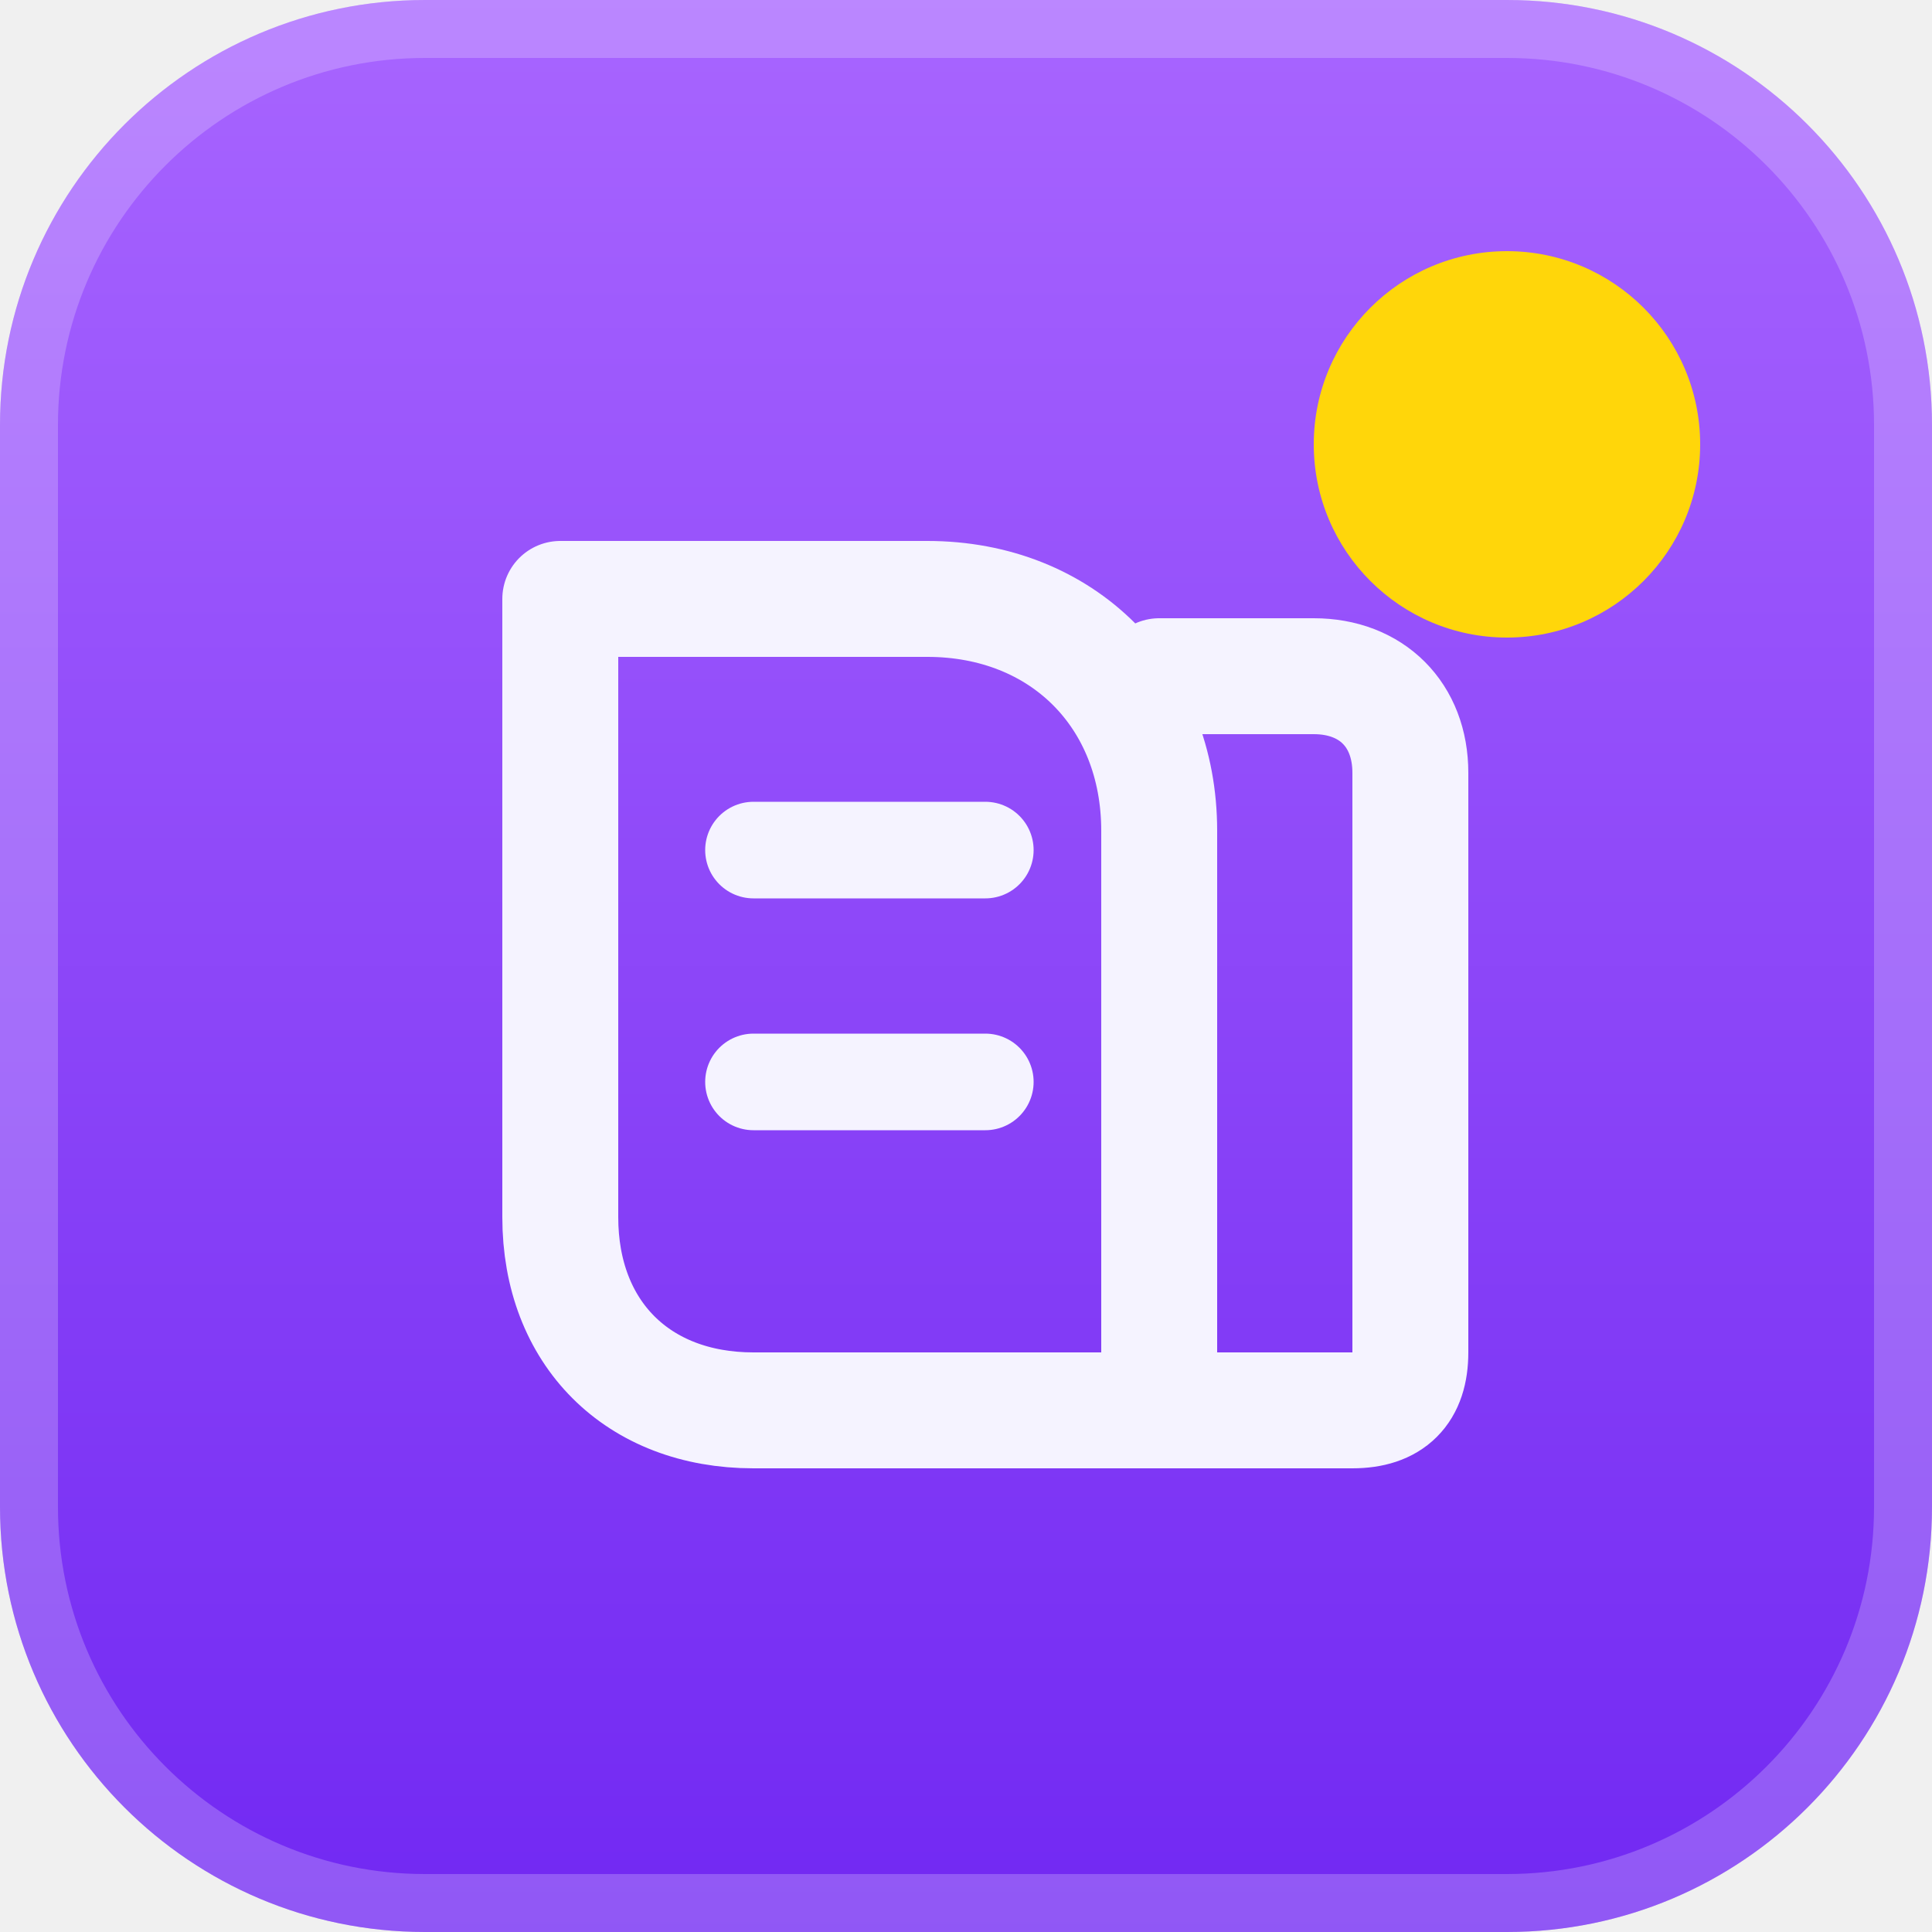
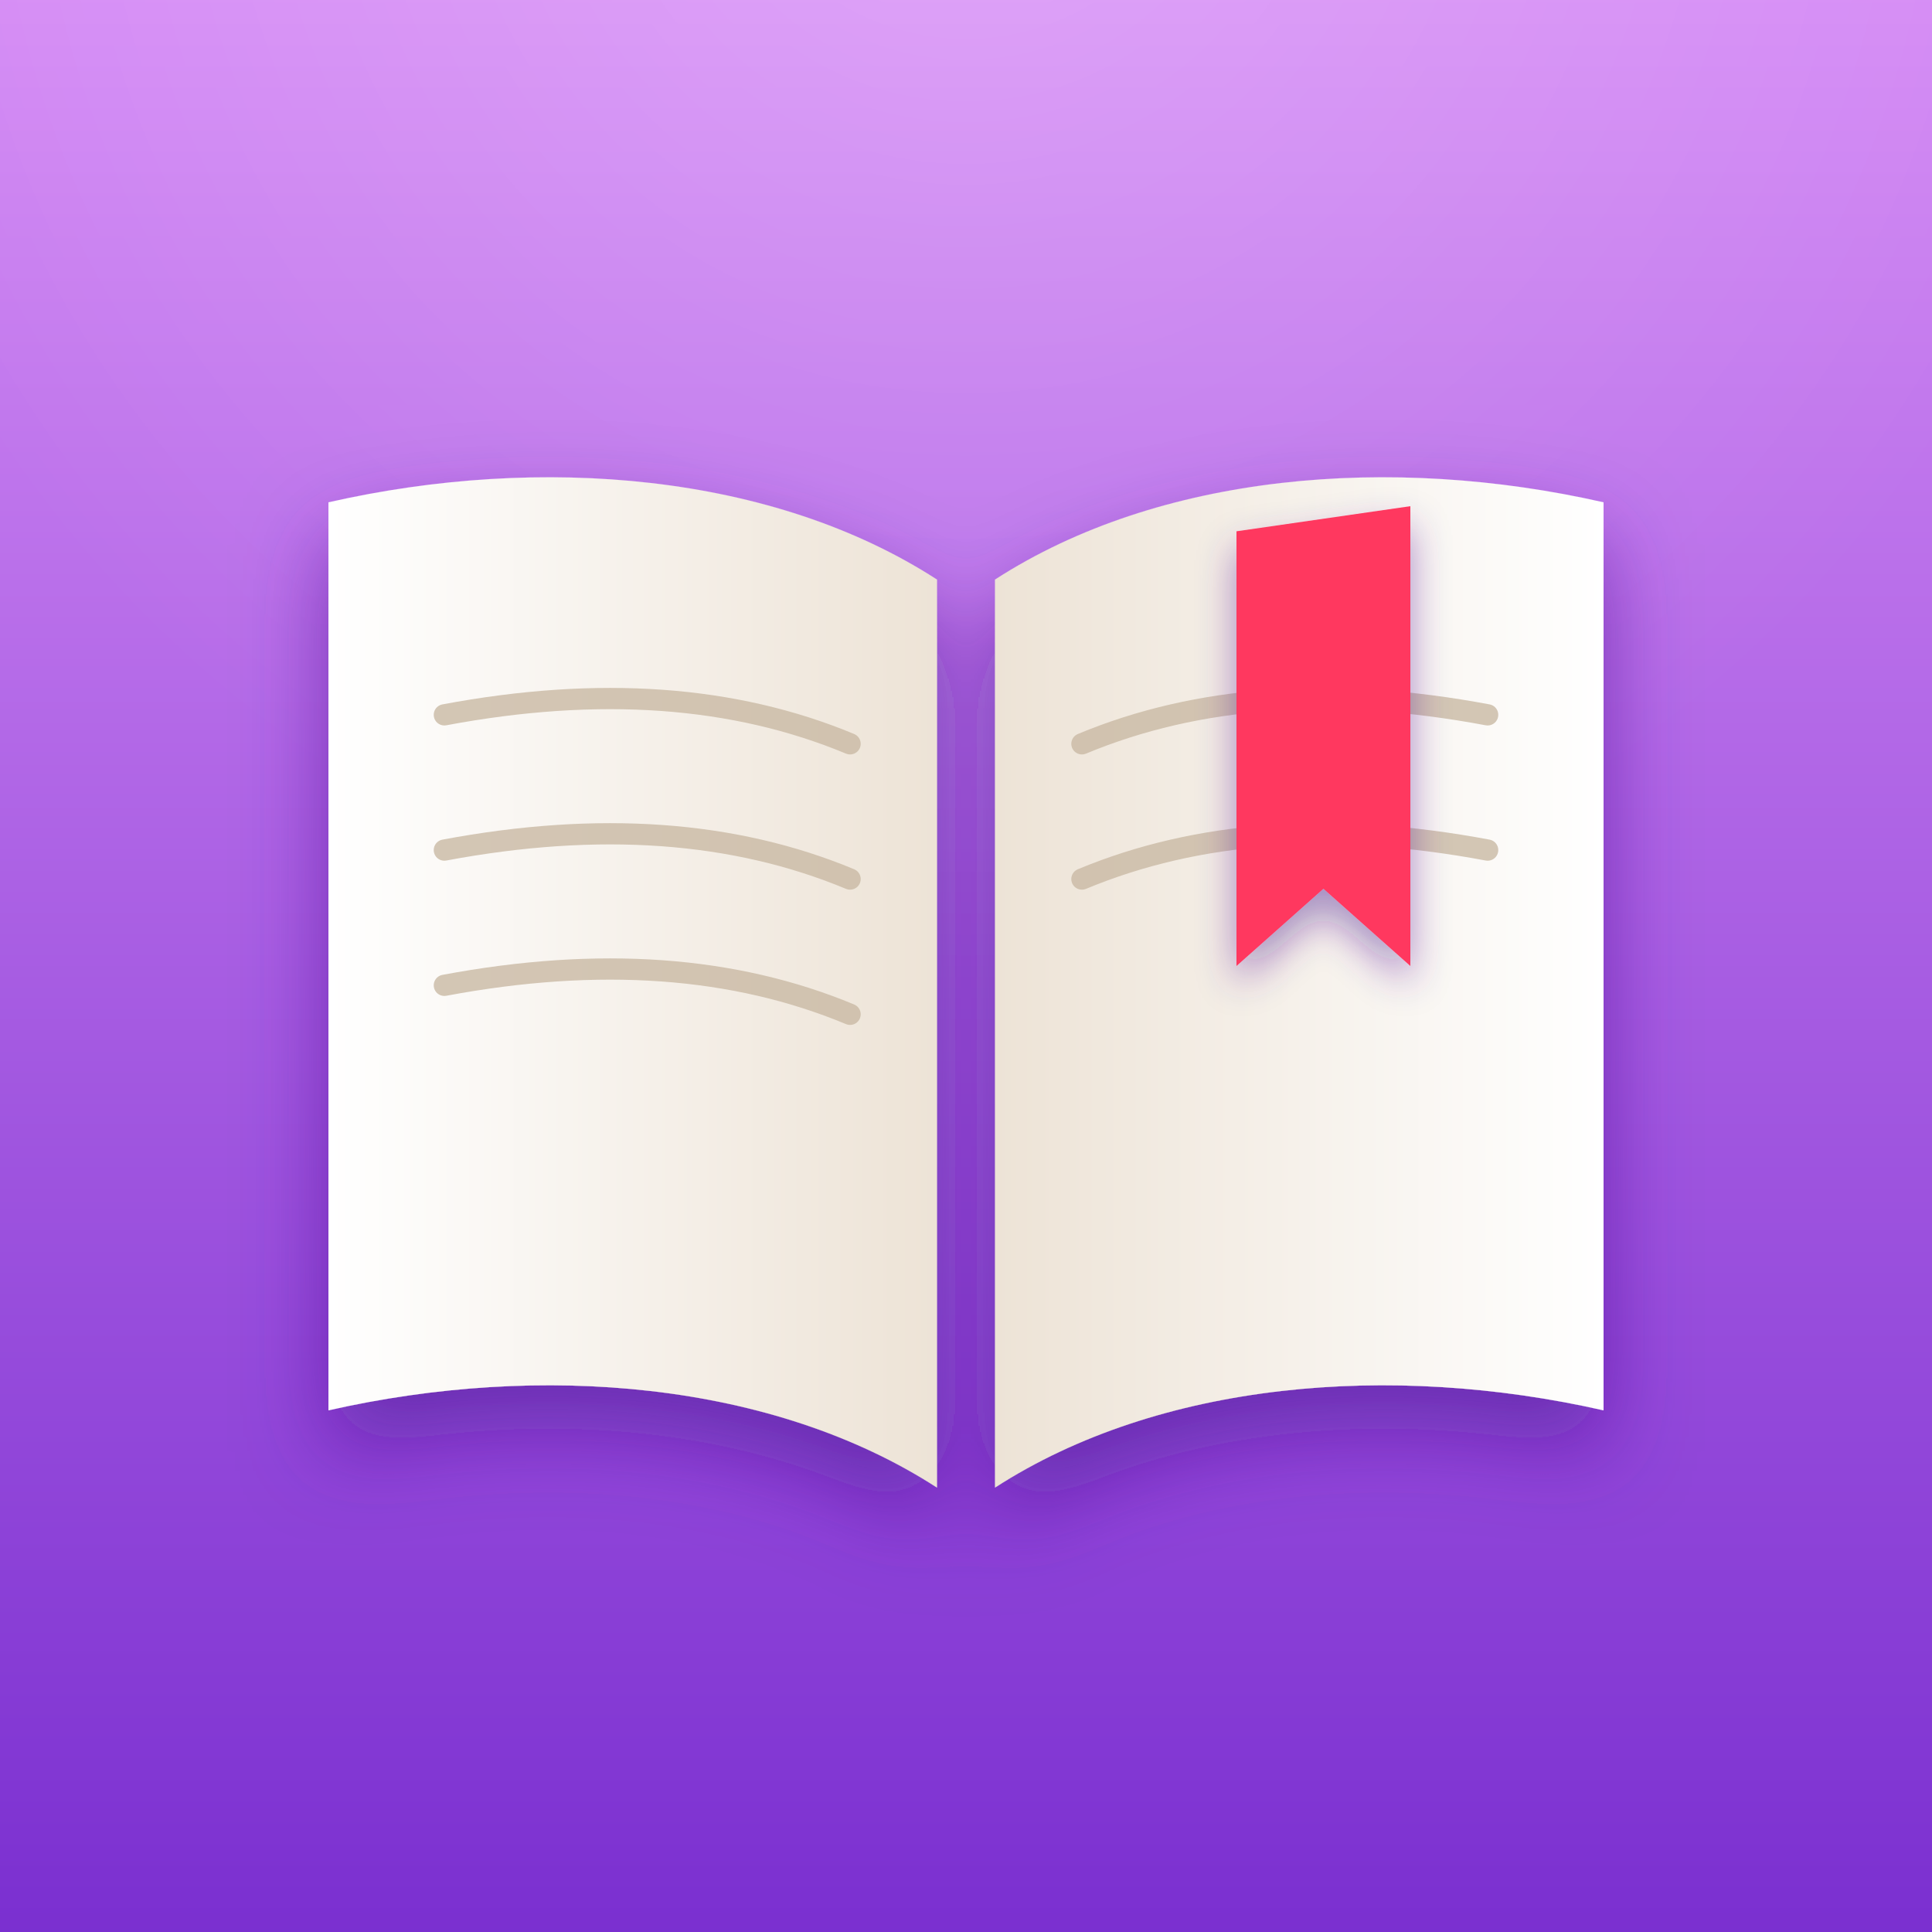
<svg xmlns="http://www.w3.org/2000/svg" viewBox="0 0 100 100">
  <defs>
    <linearGradient id="bg" x1="0" y1="0" x2="0" y2="1">
-       <stop offset="0" stop-color="#a865ff" />
-       <stop offset="1" stop-color="#7128f2" />
+       <stop offset="0" stop-color="#D58BF5" />
+       <stop offset="1" stop-color="#7A2FD0" />
+     </linearGradient>
+     <radialGradient id="light" cx=".5" cy="-.1" r="1">
+       <stop offset="0" stop-color="#fff" stop-opacity=".22" />
+       <stop offset=".6" stop-color="#fff" stop-opacity="0" />
+     </radialGradient>
+     <linearGradient id="paper" x1="0" y1="0" x2="0" y2="1">
+       <stop offset="0" stop-color="#FFFFFF" />
+       <stop offset="1" stop-color="#E9EEF5" />
+     </linearGradient>
+     <filter id="drop" x="-25%" y="-25%" width="150%" height="160%">
+       <feDropShadow dx="0" dy="2.2" stdDeviation="2.2" flood-color="#4A1590" flood-opacity=".55" />
+     </filter>
+     <filter id="soft" x="-25%" y="-25%" width="150%" height="160%">
+       <feDropShadow dx="0" dy="1" stdDeviation="1" flood-color="#4A1590" flood-opacity=".45" />
+     </filter>
+     <linearGradient id="pgL" x1="0" y1="0" x2="1" y2="0">
+       <stop offset="0" stop-color="#FFFFFF" />
+       <stop offset="1" stop-color="#EDE3D6" />
+     </linearGradient>
+     <linearGradient id="pgR" x1="0" y1="0" x2="1" y2="0">
+       <stop offset="0" stop-color="#EDE3D6" />
+       <stop offset="1" stop-color="#FFFFFF" />
    </linearGradient>
  </defs>
-   <rect width="100" height="100" rx="22" fill="url(#bg)" />
-   <circle cx="78" cy="23" r="10" fill="#ffd60a" />
-   <path d="M29 31 H48 C55 31 60 36 60 43 V73 H39 C33 73 29 69 29 63 Z" fill="none" stroke="#f5f3ff" stroke-width="6" stroke-linecap="round" stroke-linejoin="round" />
-   <path d="M60 35 H68 C71 35 73 37 73 40 V70 C73 72 72 73 70 73 H60" fill="none" stroke="#f5f3ff" stroke-width="6" stroke-linecap="round" stroke-linejoin="round" />
-   <path d="M39 44 H51 M39 56 H51" fill="none" stroke="#f5f3ff" stroke-width="5" stroke-linecap="round" />
-   <rect x="1.5" y="1.5" width="97" height="97" rx="20.5" fill="none" stroke="#ffffff" stroke-opacity=".22" stroke-width="3" />
+   <rect width="100" height="100" fill="url(#bg)" />
+   <rect width="100" height="100" fill="url(#light)" />
+   <g filter="url(#drop)">
+     <path d="M48.5 30C40 24.5 28 23.5 17 26V73C28 70.5 40 71.5 48.5 77Z" fill="url(#pgL)" />
+     <path d="M51.5 30C60 24.5 72 23.5 83 26V73C72 70.5 60 71.5 51.5 77Z" fill="url(#pgR)" />
+   </g>
+   <g fill="none" stroke="#C9B9A4" stroke-width="1.1" stroke-linecap="round" opacity=".8">
+     <path d="M23 37C31 35.5 38 36 44 38.5" />
+     <path d="M23 44C31 42.5 38 43 44 45.5" />
+     <path d="M23 51C31 49.5 38 50 44 52.5" />
+     <path d="M56 38.5C62 36 69 35.5 77 37" />
+     <path d="M56 45.5C62 43 69 42.5 77 44" />
+   </g>
+   <path d="M64 27.5V50L68.5 46L73 50V26.2" fill="#FF375F" filter="url(#soft)" />
</svg>
